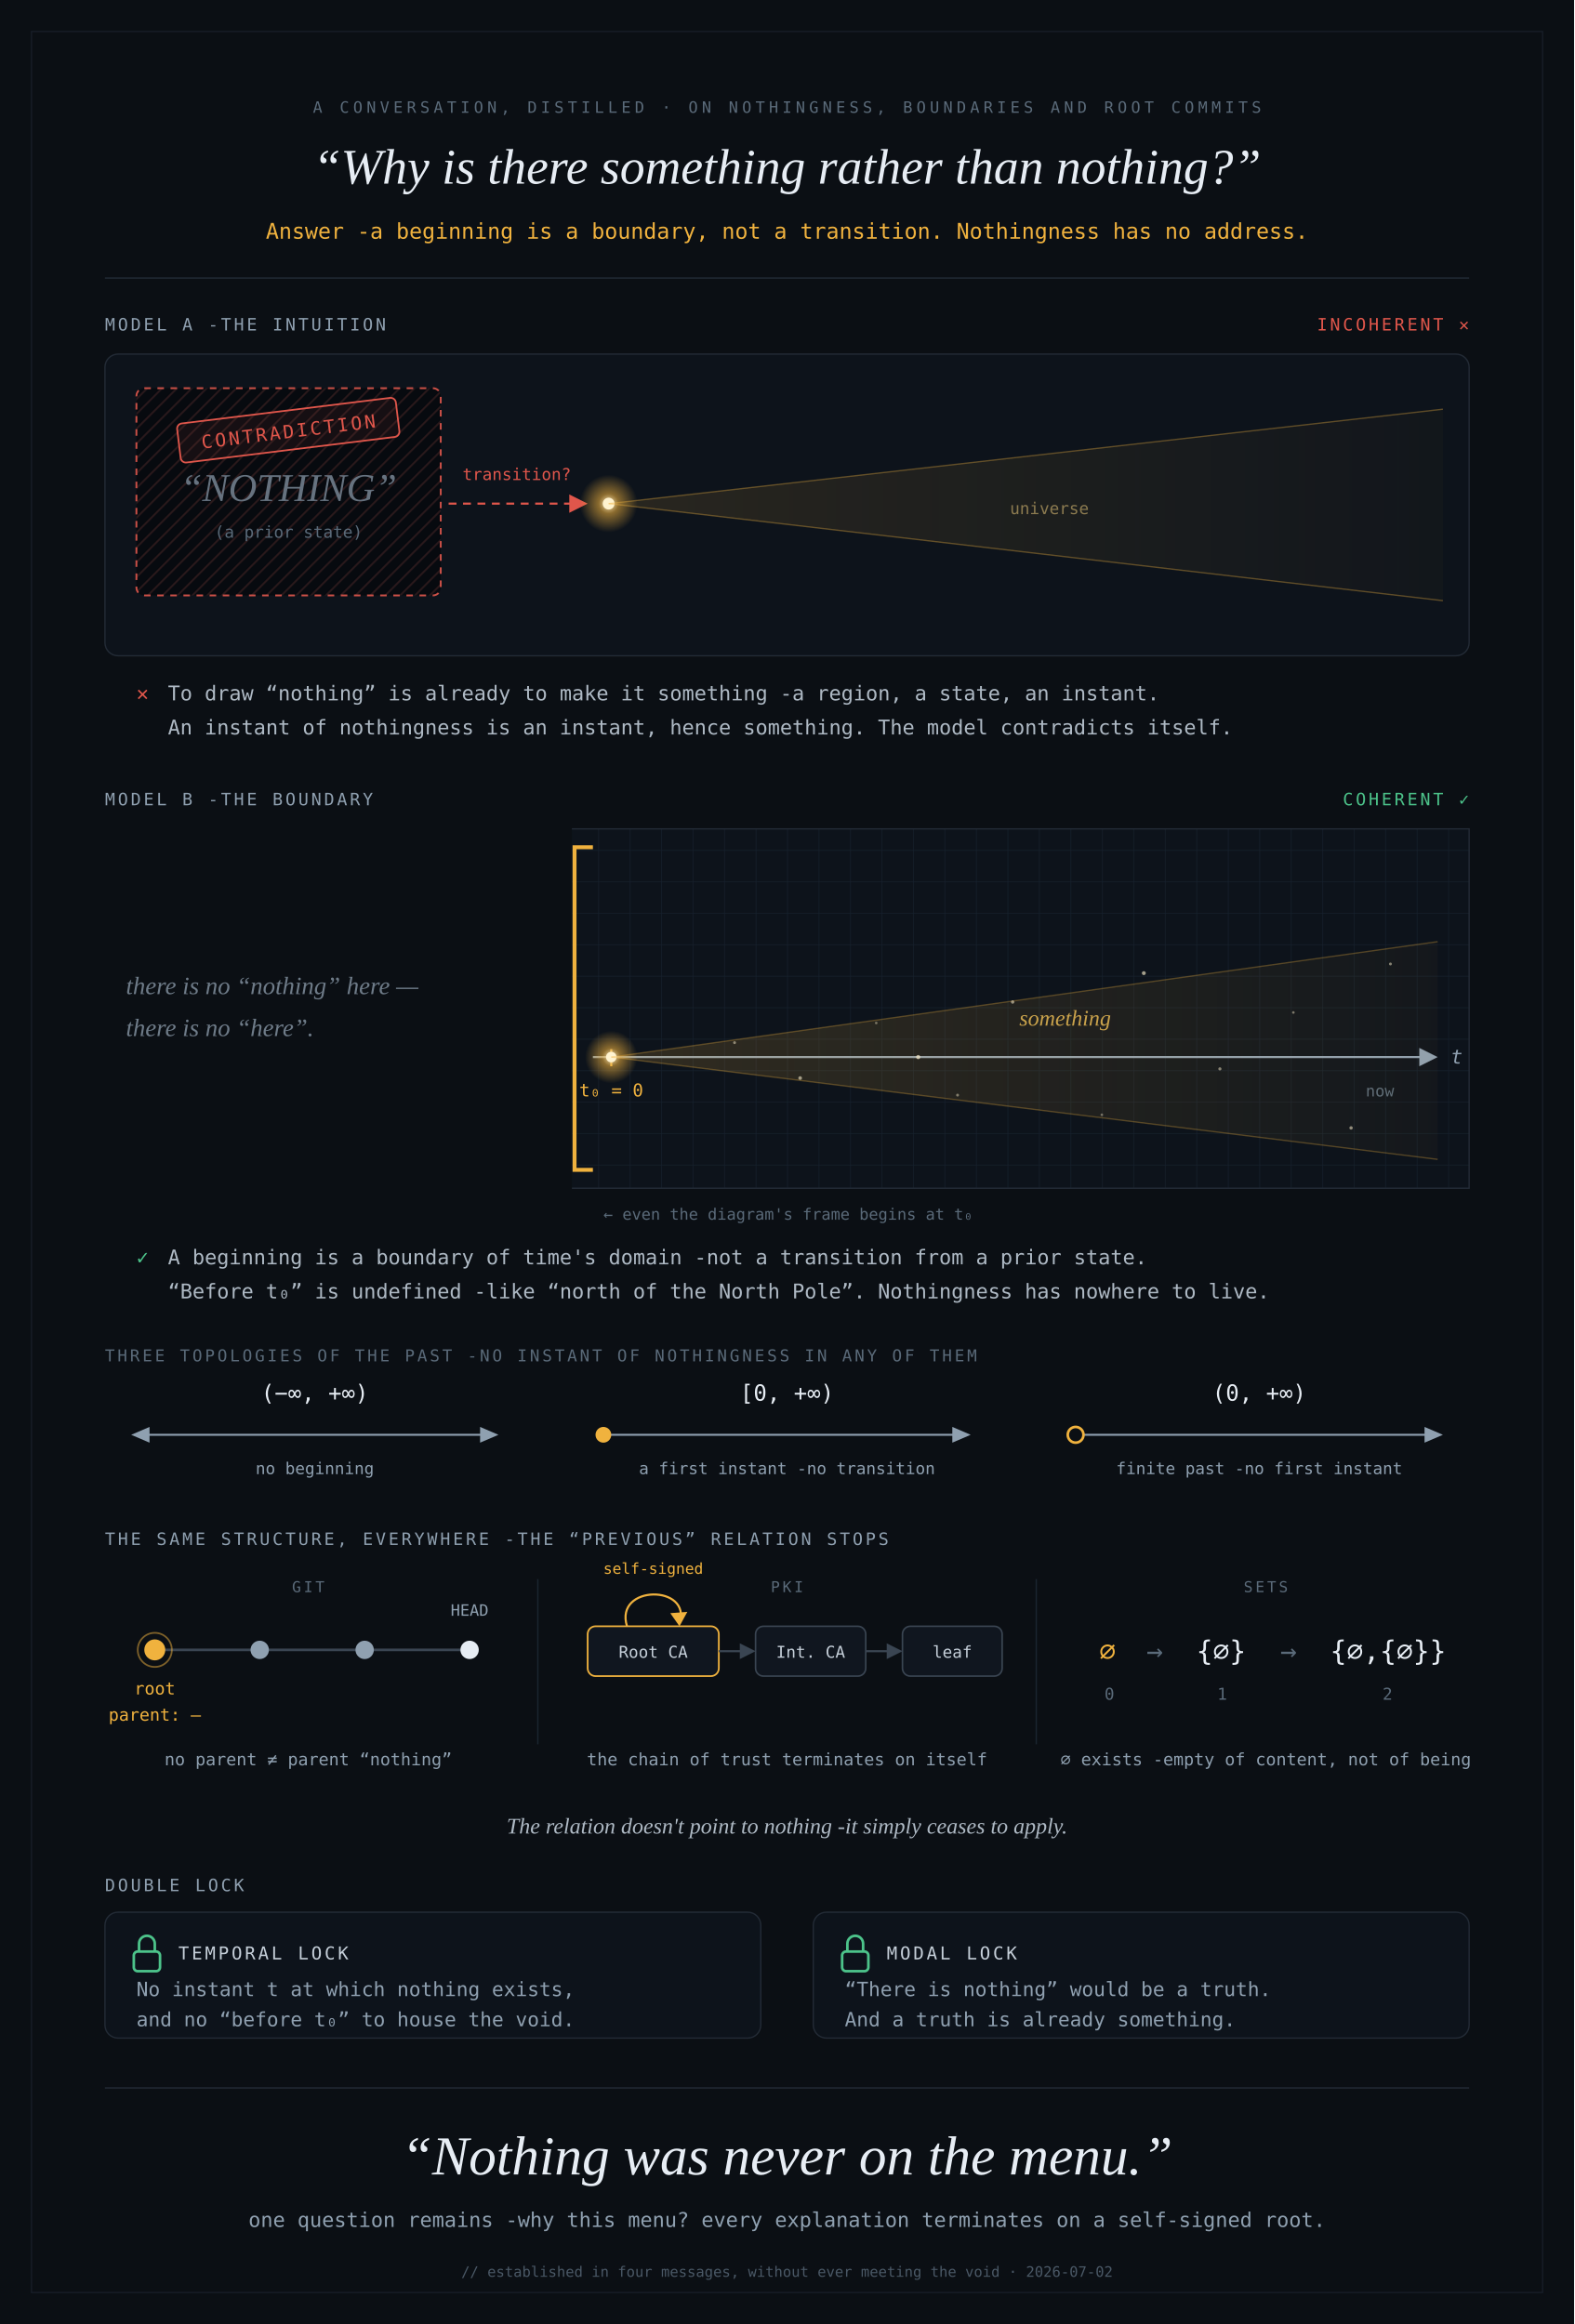
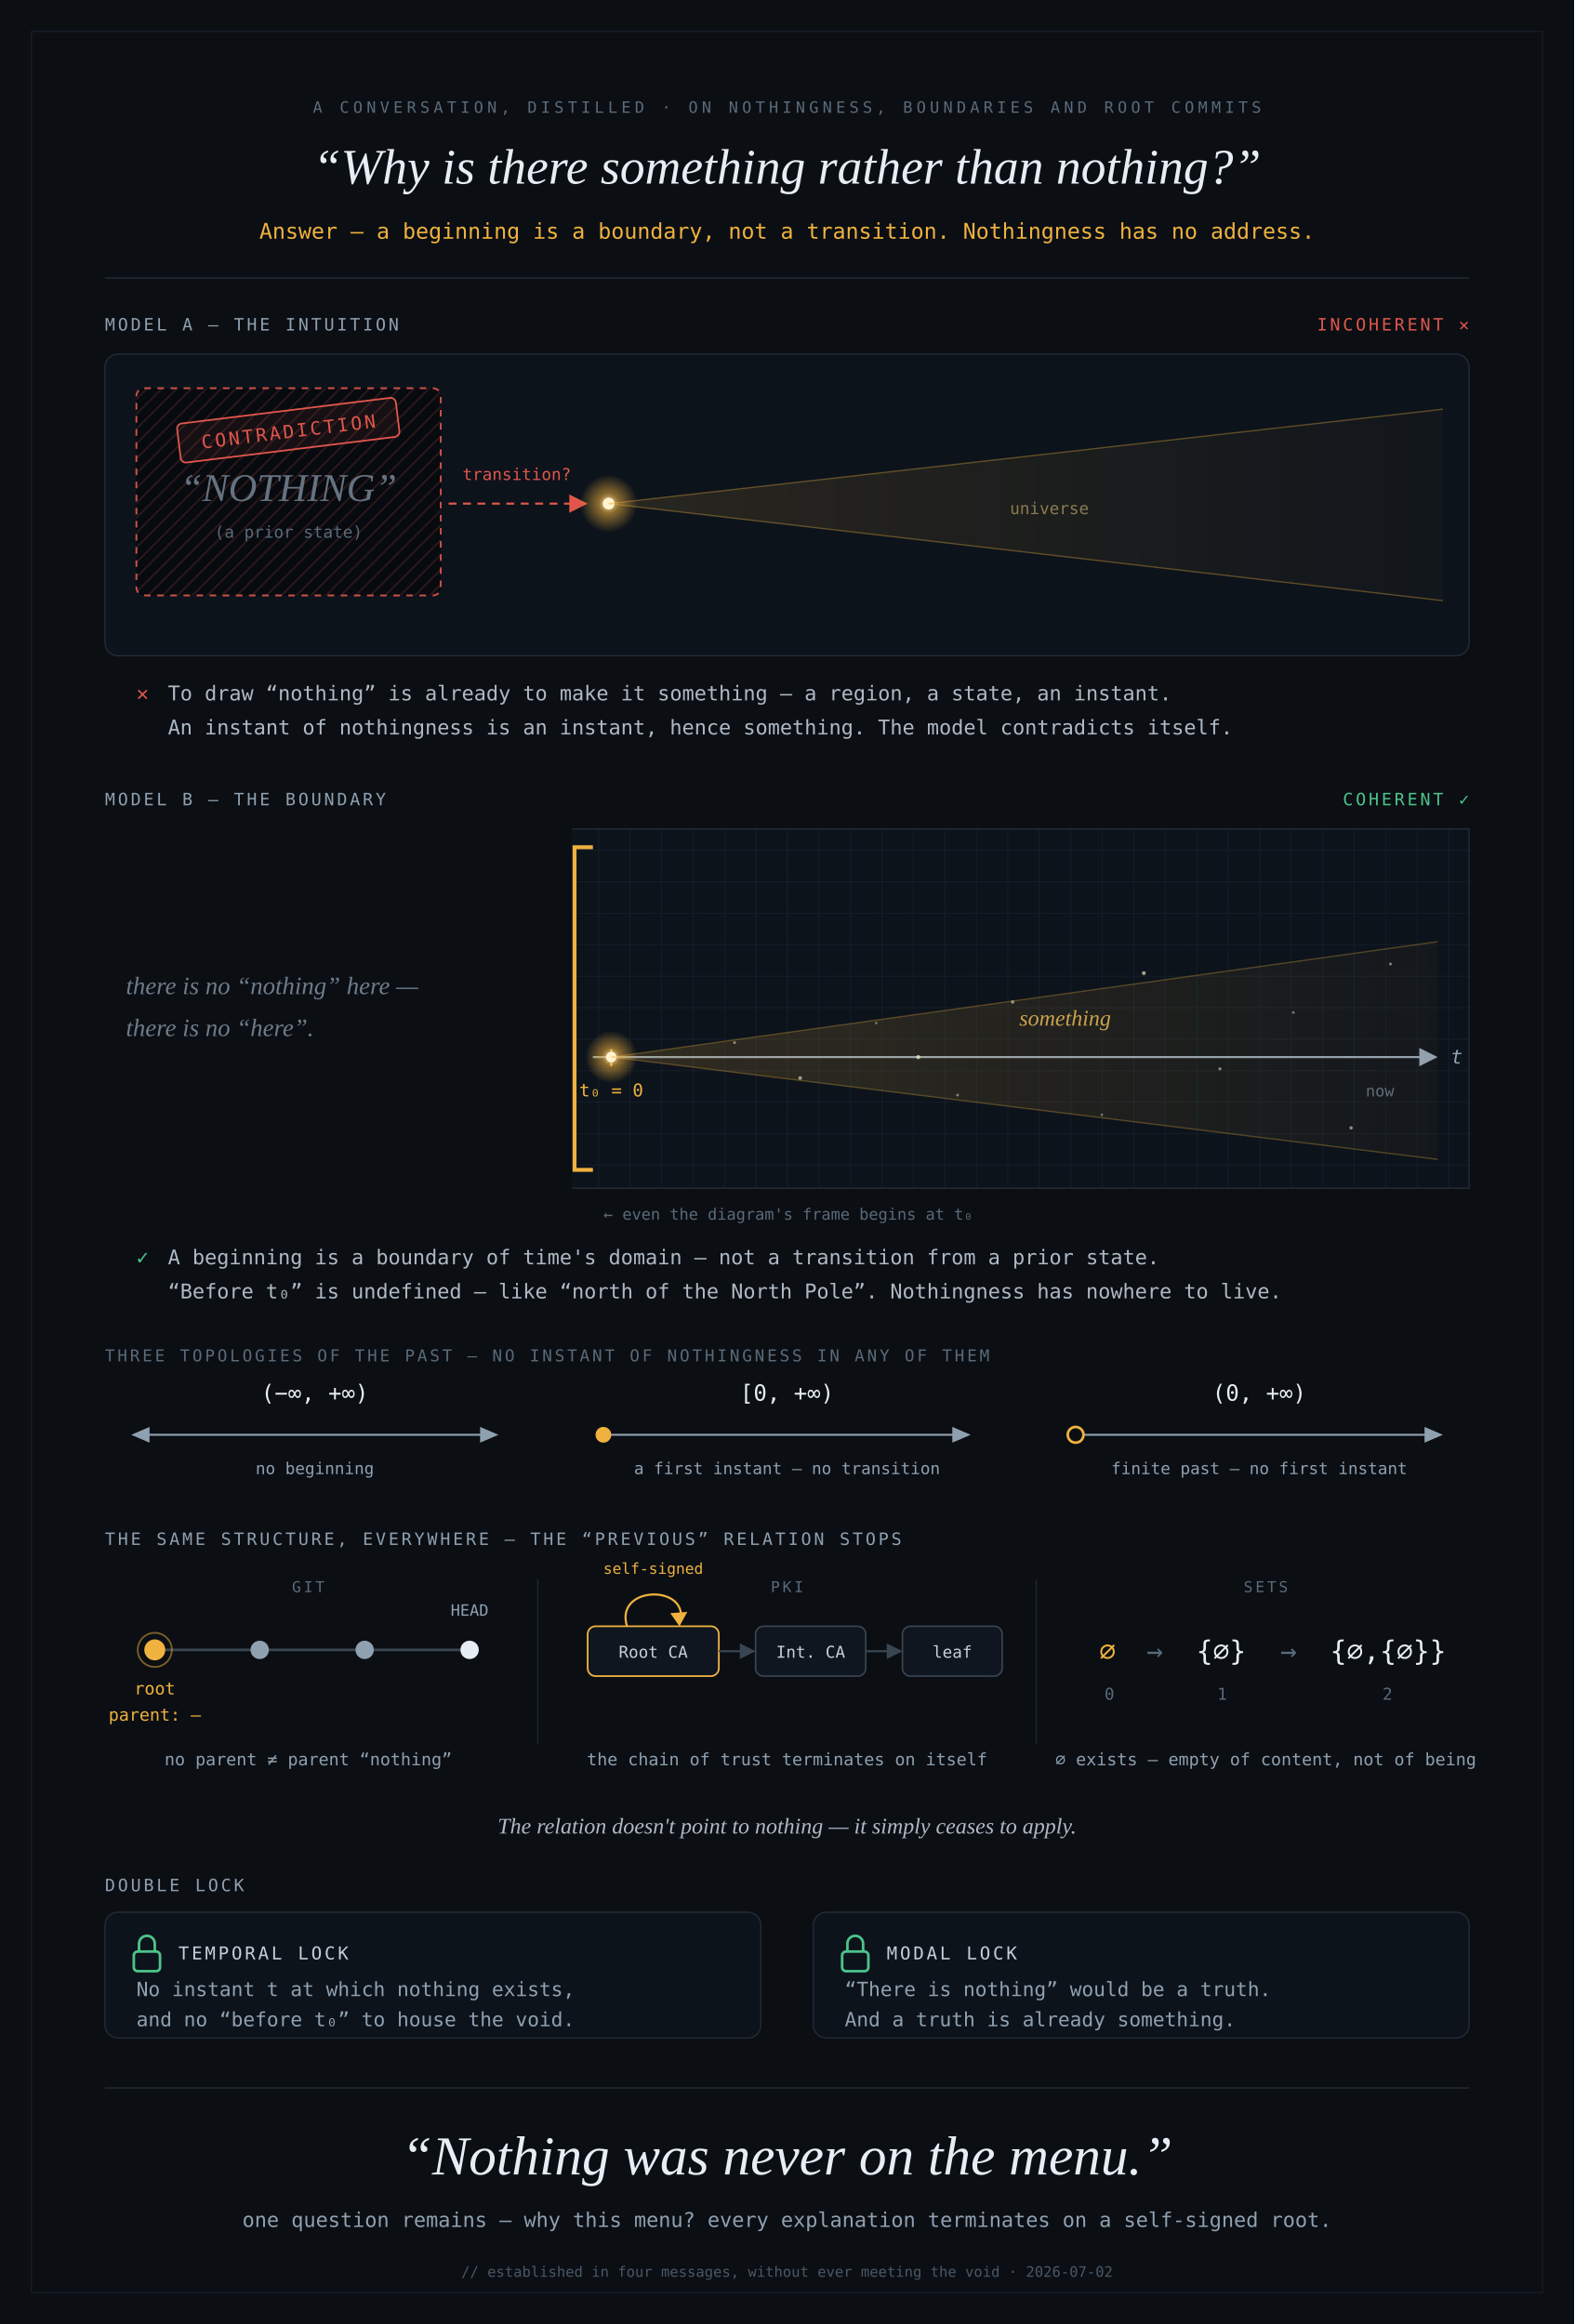
<svg xmlns="http://www.w3.org/2000/svg" viewBox="0 0 1200 1772" font-family="ui-monospace, 'SF Mono', 'Cascadia Code', Consolas, monospace">
  <defs>
    <pattern id="grid" width="24" height="24" patternUnits="userSpaceOnUse">
      <path d="M 24 0 L 0 0 0 24" fill="none" stroke="#16202C" stroke-width="1" />
    </pattern>
    <pattern id="hatch" width="8" height="8" patternUnits="userSpaceOnUse" patternTransform="rotate(45)">
      <rect width="8" height="8" fill="#07090D" />
      <line x1="0" y1="0" x2="0" y2="8" stroke="#2A181A" stroke-width="3" />
    </pattern>
    <radialGradient id="bang">
      <stop offset="0%" stop-color="#FFF6D9" stop-opacity="1" />
      <stop offset="35%" stop-color="#F0B23E" stop-opacity="0.55" />
      <stop offset="100%" stop-color="#F0B23E" stop-opacity="0" />
    </radialGradient>
    <linearGradient id="wedgeA" x1="0" y1="0" x2="1" y2="0">
      <stop offset="0%" stop-color="#F0B23E" stop-opacity="0.12" />
      <stop offset="100%" stop-color="#F0B23E" stop-opacity="0.02" />
    </linearGradient>
    <linearGradient id="wedgeB" x1="0" y1="0" x2="1" y2="0">
      <stop offset="0%" stop-color="#F0B23E" stop-opacity="0.16" />
      <stop offset="100%" stop-color="#F0B23E" stop-opacity="0.03" />
    </linearGradient>
  </defs>
  <rect width="1200" height="1772" fill="#0B0F14" />
  <rect x="24" y="24" width="1152" height="1724" fill="none" stroke="#161D27" stroke-width="1" />
  <text x="600" y="86" text-anchor="middle" font-size="12" letter-spacing="3" fill="#5A6A79">A CONVERSATION, DISTILLED · ON NOTHINGNESS, BOUNDARIES AND ROOT COMMITS</text>
  <text x="600" y="140" text-anchor="middle" font-family="Georgia, 'Times New Roman', serif" font-style="italic" font-size="38" fill="#E7EDF4">“Why is there something rather than nothing?”</text>
-   <text x="600" y="182" text-anchor="middle" font-size="16.5" fill="#F0B23E">Answer -a beginning is a boundary, not a transition. Nothingness has no address.</text>
+   <text x="600" y="182" text-anchor="middle" font-size="16.5" fill="#F0B23E">Answer — a beginning is a boundary, not a transition. Nothingness has no address.</text>
  <line x1="80" y1="212" x2="1120" y2="212" stroke="#232B36" stroke-width="1" />
-   <text x="80" y="252" font-size="13" letter-spacing="2" fill="#8FA0B0">MODEL A -THE INTUITION</text>
+   <text x="80" y="252" font-size="13" letter-spacing="2" fill="#8FA0B0">MODEL A — THE INTUITION</text>
  <text x="1120" y="252" text-anchor="end" font-size="13" letter-spacing="2" fill="#E0564B">INCOHERENT ✕</text>
  <rect x="80" y="270" width="1040" height="230" rx="10" fill="#0D131B" stroke="#232B36" stroke-width="1" />
  <rect x="104" y="296" width="232" height="158" rx="6" fill="url(#hatch)" stroke="#E0564B" stroke-width="1.4" stroke-dasharray="5,5" opacity="0.9" />
  <text x="220" y="382" text-anchor="middle" font-family="Georgia, 'Times New Roman', serif" font-style="italic" font-size="30" fill="#66727F">“NOTHING”</text>
  <text x="220" y="410" text-anchor="middle" font-size="12.5" fill="#5A6A79">(a prior state)</text>
  <g transform="translate(220,330) rotate(-7)">
    <rect x="-84" y="-17" width="168" height="30" rx="4" fill="#E0564B" fill-opacity="0.07" stroke="#E0564B" stroke-width="1.3" />
    <text x="0" y="4" text-anchor="middle" font-size="14" letter-spacing="2" fill="#E0564B">CONTRADICTION</text>
  </g>
  <line x1="342" y1="384" x2="436" y2="384" stroke="#E0564B" stroke-width="1.6" stroke-dasharray="6,5" />
  <polygon points="448,384 434,377 434,391" fill="#E0564B" />
  <text x="394" y="366" text-anchor="middle" font-size="12.5" fill="#E0564B">transition?</text>
  <circle cx="464" cy="384" r="22" fill="url(#bang)" />
  <circle cx="464" cy="384" r="4.5" fill="#FFF3D0" />
  <polygon points="464,384 1100,312 1100,458" fill="url(#wedgeA)" />
  <line x1="464" y1="384" x2="1100" y2="312" stroke="#F0B23E" stroke-width="1" opacity="0.35" />
  <line x1="464" y1="384" x2="1100" y2="458" stroke="#F0B23E" stroke-width="1" opacity="0.35" />
  <text x="800" y="392" text-anchor="middle" font-size="12.5" fill="#8B7A4F">universe</text>
  <text x="104" y="534" font-size="15.5" fill="#E0564B">✕</text>
-   <text x="128" y="534" font-size="15.5" fill="#AEB9C4">To draw “nothing” is already to make it something -a region, a state, an instant.</text>
+   <text x="128" y="534" font-size="15.5" fill="#AEB9C4">To draw “nothing” is already to make it something — a region, a state, an instant.</text>
  <text x="128" y="560" font-size="15.5" fill="#AEB9C4">An instant of nothingness is an instant, hence something. The model contradicts itself.</text>
-   <text x="80" y="614" font-size="13" letter-spacing="2" fill="#8FA0B0">MODEL B -THE BOUNDARY</text>
+   <text x="80" y="614" font-size="13" letter-spacing="2" fill="#8FA0B0">MODEL B — THE BOUNDARY</text>
  <text x="1120" y="614" text-anchor="end" font-size="13" letter-spacing="2" fill="#4CC38A">COHERENT ✓</text>
  <rect x="436" y="632" width="684" height="274" fill="#0D131B" />
  <rect x="436" y="632" width="684" height="274" fill="url(#grid)" />
  <path d="M 436 632 H 1120 V 906 H 436" fill="none" stroke="#232B36" stroke-width="1" />
  <path d="M 452 646 H 438 V 892 H 452" fill="none" stroke="#F0B23E" stroke-width="3" />
  <text x="96" y="758" font-family="Georgia, 'Times New Roman', serif" font-style="italic" font-size="19" fill="#6E7B88">there is no “nothing” here —</text>
  <text x="96" y="790" font-family="Georgia, 'Times New Roman', serif" font-style="italic" font-size="19" fill="#6E7B88">there is no “here”.</text>
  <line x1="452" y1="806" x2="1084" y2="806" stroke="#8FA0B0" stroke-width="1.6" />
  <polygon points="1096,806 1082,799 1082,813" fill="#8FA0B0" />
  <text x="1106" y="811" font-size="15" font-style="italic" fill="#8FA0B0">t</text>
  <line x1="466" y1="800" x2="466" y2="813" stroke="#F0B23E" stroke-width="1.6" />
  <text x="466" y="836" text-anchor="middle" font-size="13.5" fill="#F0B23E">t₀ = 0</text>
  <text x="1052" y="836" text-anchor="middle" font-size="12" fill="#5A6A79">now</text>
  <circle cx="466" cy="806" r="20" fill="url(#bang)" />
  <circle cx="466" cy="806" r="4" fill="#FFF3D0" />
  <polygon points="466,806 1096,718 1096,884" fill="url(#wedgeB)" />
  <line x1="466" y1="806" x2="1096" y2="718" stroke="#F0B23E" stroke-width="1" opacity="0.3" />
  <line x1="466" y1="806" x2="1096" y2="884" stroke="#F0B23E" stroke-width="1" opacity="0.3" />
  <g fill="#F5E9C8">
    <circle cx="560" cy="795" r="1.1" opacity="0.5" />
    <circle cx="610" cy="822" r="1.4" opacity="0.6" />
    <circle cx="668" cy="780" r="1" opacity="0.4" />
    <circle cx="700" cy="806" r="1.6" opacity="0.7" />
    <circle cx="730" cy="835" r="1.1" opacity="0.45" />
    <circle cx="772" cy="764" r="1.3" opacity="0.55" />
    <circle cx="840" cy="850" r="1" opacity="0.4" />
    <circle cx="872" cy="742" r="1.5" opacity="0.65" />
    <circle cx="930" cy="815" r="1.2" opacity="0.5" />
    <circle cx="986" cy="772" r="1" opacity="0.45" />
    <circle cx="1030" cy="860" r="1.3" opacity="0.55" />
    <circle cx="1060" cy="735" r="1.1" opacity="0.5" />
  </g>
  <text x="812" y="782" text-anchor="middle" font-family="Georgia, 'Times New Roman', serif" font-style="italic" font-size="17" fill="#C9A24B">something</text>
  <text x="460" y="930" font-size="12" fill="#5A6A79">← even the diagram's frame begins at t₀</text>
  <text x="104" y="964" font-size="15.5" fill="#4CC38A">✓</text>
-   <text x="128" y="964" font-size="15.5" fill="#AEB9C4">A beginning is a boundary of time's domain -not a transition from a prior state.</text>
-   <text x="128" y="990" font-size="15.5" fill="#AEB9C4">“Before t₀” is undefined -like “north of the North Pole”. Nothingness has nowhere to live.</text>
-   <text x="80" y="1038" font-size="12.5" letter-spacing="2" fill="#5A6A79">THREE TOPOLOGIES OF THE PAST -NO INSTANT OF NOTHINGNESS IN ANY OF THEM</text>
+   <text x="128" y="964" font-size="15.5" fill="#AEB9C4">A beginning is a boundary of time's domain — not a transition from a prior state.</text>
+   <text x="128" y="990" font-size="15.5" fill="#AEB9C4">“Before t₀” is undefined — like “north of the North Pole”. Nothingness has nowhere to live.</text>
+   <text x="80" y="1038" font-size="12.5" letter-spacing="2" fill="#5A6A79">THREE TOPOLOGIES OF THE PAST — NO INSTANT OF NOTHINGNESS IN ANY OF THEM</text>
  <text x="240" y="1068" text-anchor="middle" font-size="17" fill="#E7EDF4">(−∞, +∞)</text>
  <line x1="112" y1="1094" x2="368" y2="1094" stroke="#8FA0B0" stroke-width="1.5" />
  <polygon points="100,1094 114,1088 114,1100" fill="#8FA0B0" />
  <polygon points="380,1094 366,1088 366,1100" fill="#8FA0B0" />
  <text x="240" y="1124" text-anchor="middle" font-size="12.5" fill="#8FA0B0">no beginning</text>
  <text x="600" y="1068" text-anchor="middle" font-size="17" fill="#E7EDF4">[0, +∞)</text>
  <line x1="460" y1="1094" x2="728" y2="1094" stroke="#8FA0B0" stroke-width="1.5" />
  <polygon points="740,1094 726,1088 726,1100" fill="#8FA0B0" />
  <circle cx="460" cy="1094" r="6" fill="#F0B23E" />
-   <text x="600" y="1124" text-anchor="middle" font-size="12.5" fill="#8FA0B0">a first instant -no transition</text>
+   <text x="600" y="1124" text-anchor="middle" font-size="12.5" fill="#8FA0B0">a first instant — no transition</text>
  <text x="960" y="1068" text-anchor="middle" font-size="17" fill="#E7EDF4">(0, +∞)</text>
  <line x1="820" y1="1094" x2="1088" y2="1094" stroke="#8FA0B0" stroke-width="1.5" />
  <polygon points="1100,1094 1086,1088 1086,1100" fill="#8FA0B0" />
  <circle cx="820" cy="1094" r="6" fill="#0B0F14" stroke="#F0B23E" stroke-width="2" />
-   <text x="960" y="1124" text-anchor="middle" font-size="12.5" fill="#8FA0B0">finite past -no first instant</text>
-   <text x="80" y="1178" font-size="13" letter-spacing="2" fill="#8FA0B0">THE SAME STRUCTURE, EVERYWHERE -THE “PREVIOUS” RELATION STOPS</text>
+   <text x="960" y="1124" text-anchor="middle" font-size="12.5" fill="#8FA0B0">finite past — no first instant</text>
+   <text x="80" y="1178" font-size="13" letter-spacing="2" fill="#8FA0B0">THE SAME STRUCTURE, EVERYWHERE — THE “PREVIOUS” RELATION STOPS</text>
  <line x1="410" y1="1204" x2="410" y2="1330" stroke="#1B2530" stroke-width="1" />
  <line x1="790" y1="1204" x2="790" y2="1330" stroke="#1B2530" stroke-width="1" />
  <text x="235" y="1214" text-anchor="middle" font-size="11.5" letter-spacing="2" fill="#5A6A79">GIT</text>
  <line x1="118" y1="1258" x2="358" y2="1258" stroke="#3A4552" stroke-width="2" />
  <circle cx="118" cy="1258" r="13" fill="none" stroke="#F0B23E" stroke-width="1.3" opacity="0.5" />
  <circle cx="118" cy="1258" r="8" fill="#F0B23E" />
  <circle cx="198" cy="1258" r="7" fill="#8FA0B0" />
  <circle cx="278" cy="1258" r="7" fill="#8FA0B0" />
  <circle cx="358" cy="1258" r="7" fill="#E7EDF4" />
  <text x="358" y="1232" text-anchor="middle" font-size="12" fill="#8FA0B0">HEAD</text>
  <text x="118" y="1292" text-anchor="middle" font-size="13" fill="#F0B23E">root</text>
  <text x="118" y="1312" text-anchor="middle" font-size="13" fill="#F0B23E">parent: —</text>
  <text x="235" y="1346" text-anchor="middle" font-size="13" fill="#8FA0B0">no parent ≠ parent “nothing”</text>
  <text x="600" y="1214" text-anchor="middle" font-size="11.5" letter-spacing="2" fill="#5A6A79">PKI</text>
  <path d="M 478 1240 C 468 1208 528 1208 518 1238" fill="none" stroke="#F0B23E" stroke-width="1.6" />
  <polygon points="518,1240 511,1230 524,1229" fill="#F0B23E" />
  <text x="498" y="1200" text-anchor="middle" font-size="11.5" fill="#F0B23E">self-signed</text>
  <rect x="448" y="1240" width="100" height="38" rx="6" fill="#10161F" stroke="#F0B23E" stroke-width="1.3" />
  <text x="498" y="1264" text-anchor="middle" font-size="12.5" fill="#C6D0DA">Root CA</text>
  <line x1="548" y1="1259" x2="568" y2="1259" stroke="#3A4552" stroke-width="1.6" />
  <polygon points="576,1259 564,1253 564,1265" fill="#3A4552" />
  <rect x="576" y="1240" width="84" height="38" rx="6" fill="#10161F" stroke="#3A4552" stroke-width="1.2" />
  <text x="618" y="1264" text-anchor="middle" font-size="12.5" fill="#C6D0DA">Int. CA</text>
  <line x1="660" y1="1259" x2="680" y2="1259" stroke="#3A4552" stroke-width="1.6" />
  <polygon points="688,1259 676,1253 676,1265" fill="#3A4552" />
  <rect x="688" y="1240" width="76" height="38" rx="6" fill="#10161F" stroke="#3A4552" stroke-width="1.2" />
  <text x="726" y="1264" text-anchor="middle" font-size="12.5" fill="#C6D0DA">leaf</text>
  <text x="600" y="1346" text-anchor="middle" font-size="13" fill="#8FA0B0">the chain of trust terminates on itself</text>
  <text x="965" y="1214" text-anchor="middle" font-size="11.5" letter-spacing="2" fill="#5A6A79">SETS</text>
  <text y="1266" font-size="21" fill="#E7EDF4">
    <tspan x="838" fill="#F0B23E">∅</tspan>
    <tspan x="874" fill="#5A6A79">→</tspan>
    <tspan x="912">{∅}</tspan>
    <tspan x="976" fill="#5A6A79">→</tspan>
    <tspan x="1014">{∅,{∅}}</tspan>
  </text>
  <text y="1296" font-size="12.5" fill="#5A6A79">
    <tspan x="842">0</tspan>
    <tspan x="928">1</tspan>
    <tspan x="1054">2</tspan>
  </text>
-   <text x="965" y="1346" text-anchor="middle" font-size="13" fill="#8FA0B0">∅ exists -empty of content, not of being</text>
-   <text x="600" y="1398" text-anchor="middle" font-family="Georgia, 'Times New Roman', serif" font-style="italic" font-size="17" fill="#AEB9C4">The relation doesn't point to nothing -it simply ceases to apply.</text>
+   <text x="965" y="1346" text-anchor="middle" font-size="13" fill="#8FA0B0">∅ exists — empty of content, not of being</text>
+   <text x="600" y="1398" text-anchor="middle" font-family="Georgia, 'Times New Roman', serif" font-style="italic" font-size="17" fill="#AEB9C4">The relation doesn't point to nothing — it simply ceases to apply.</text>
  <text x="80" y="1442" font-size="13" letter-spacing="2" fill="#8FA0B0">DOUBLE LOCK</text>
  <rect x="80" y="1458" width="500" height="96" rx="10" fill="#0D131B" stroke="#232B36" stroke-width="1" />
  <g transform="translate(112,1488)">
    <path d="M -6 0 v -6 a 6 6 0 0 1 12 0 v 6" stroke="#4CC38A" stroke-width="2" fill="none" />
    <rect x="-10" y="0" width="20" height="15" rx="3" stroke="#4CC38A" stroke-width="2" fill="none" />
  </g>
  <text x="136" y="1494" font-size="13.5" letter-spacing="2" fill="#C6D0DA">TEMPORAL LOCK</text>
  <text x="104" y="1522" font-size="15" fill="#8FA0B0">No instant t at which nothing exists,</text>
  <text x="104" y="1545" font-size="15" fill="#8FA0B0">and no “before t₀” to house the void.</text>
  <rect x="620" y="1458" width="500" height="96" rx="10" fill="#0D131B" stroke="#232B36" stroke-width="1" />
  <g transform="translate(652,1488)">
    <path d="M -6 0 v -6 a 6 6 0 0 1 12 0 v 6" stroke="#4CC38A" stroke-width="2" fill="none" />
    <rect x="-10" y="0" width="20" height="15" rx="3" stroke="#4CC38A" stroke-width="2" fill="none" />
  </g>
  <text x="676" y="1494" font-size="13.5" letter-spacing="2" fill="#C6D0DA">MODAL LOCK</text>
  <text x="644" y="1522" font-size="15" fill="#8FA0B0">“There is nothing” would be a truth.</text>
  <text x="644" y="1545" font-size="15" fill="#8FA0B0">And a truth is already something.</text>
  <line x1="80" y1="1592" x2="1120" y2="1592" stroke="#232B36" stroke-width="1" />
  <text x="600" y="1658" text-anchor="middle" font-family="Georgia, 'Times New Roman', serif" font-style="italic" font-size="42" fill="#E7EDF4">“Nothing was never on the menu.”</text>
-   <text x="600" y="1698" text-anchor="middle" font-size="15.5" fill="#8FA0B0">one question remains -why this menu? every explanation terminates on a self-signed root.</text>
+   <text x="600" y="1698" text-anchor="middle" font-size="15.5" fill="#8FA0B0">one question remains — why this menu? every explanation terminates on a self-signed root.</text>
  <text x="600" y="1736" text-anchor="middle" font-size="11" fill="#4A5866">// established in four messages, without ever meeting the void · 2026-07-02</text>
</svg>
